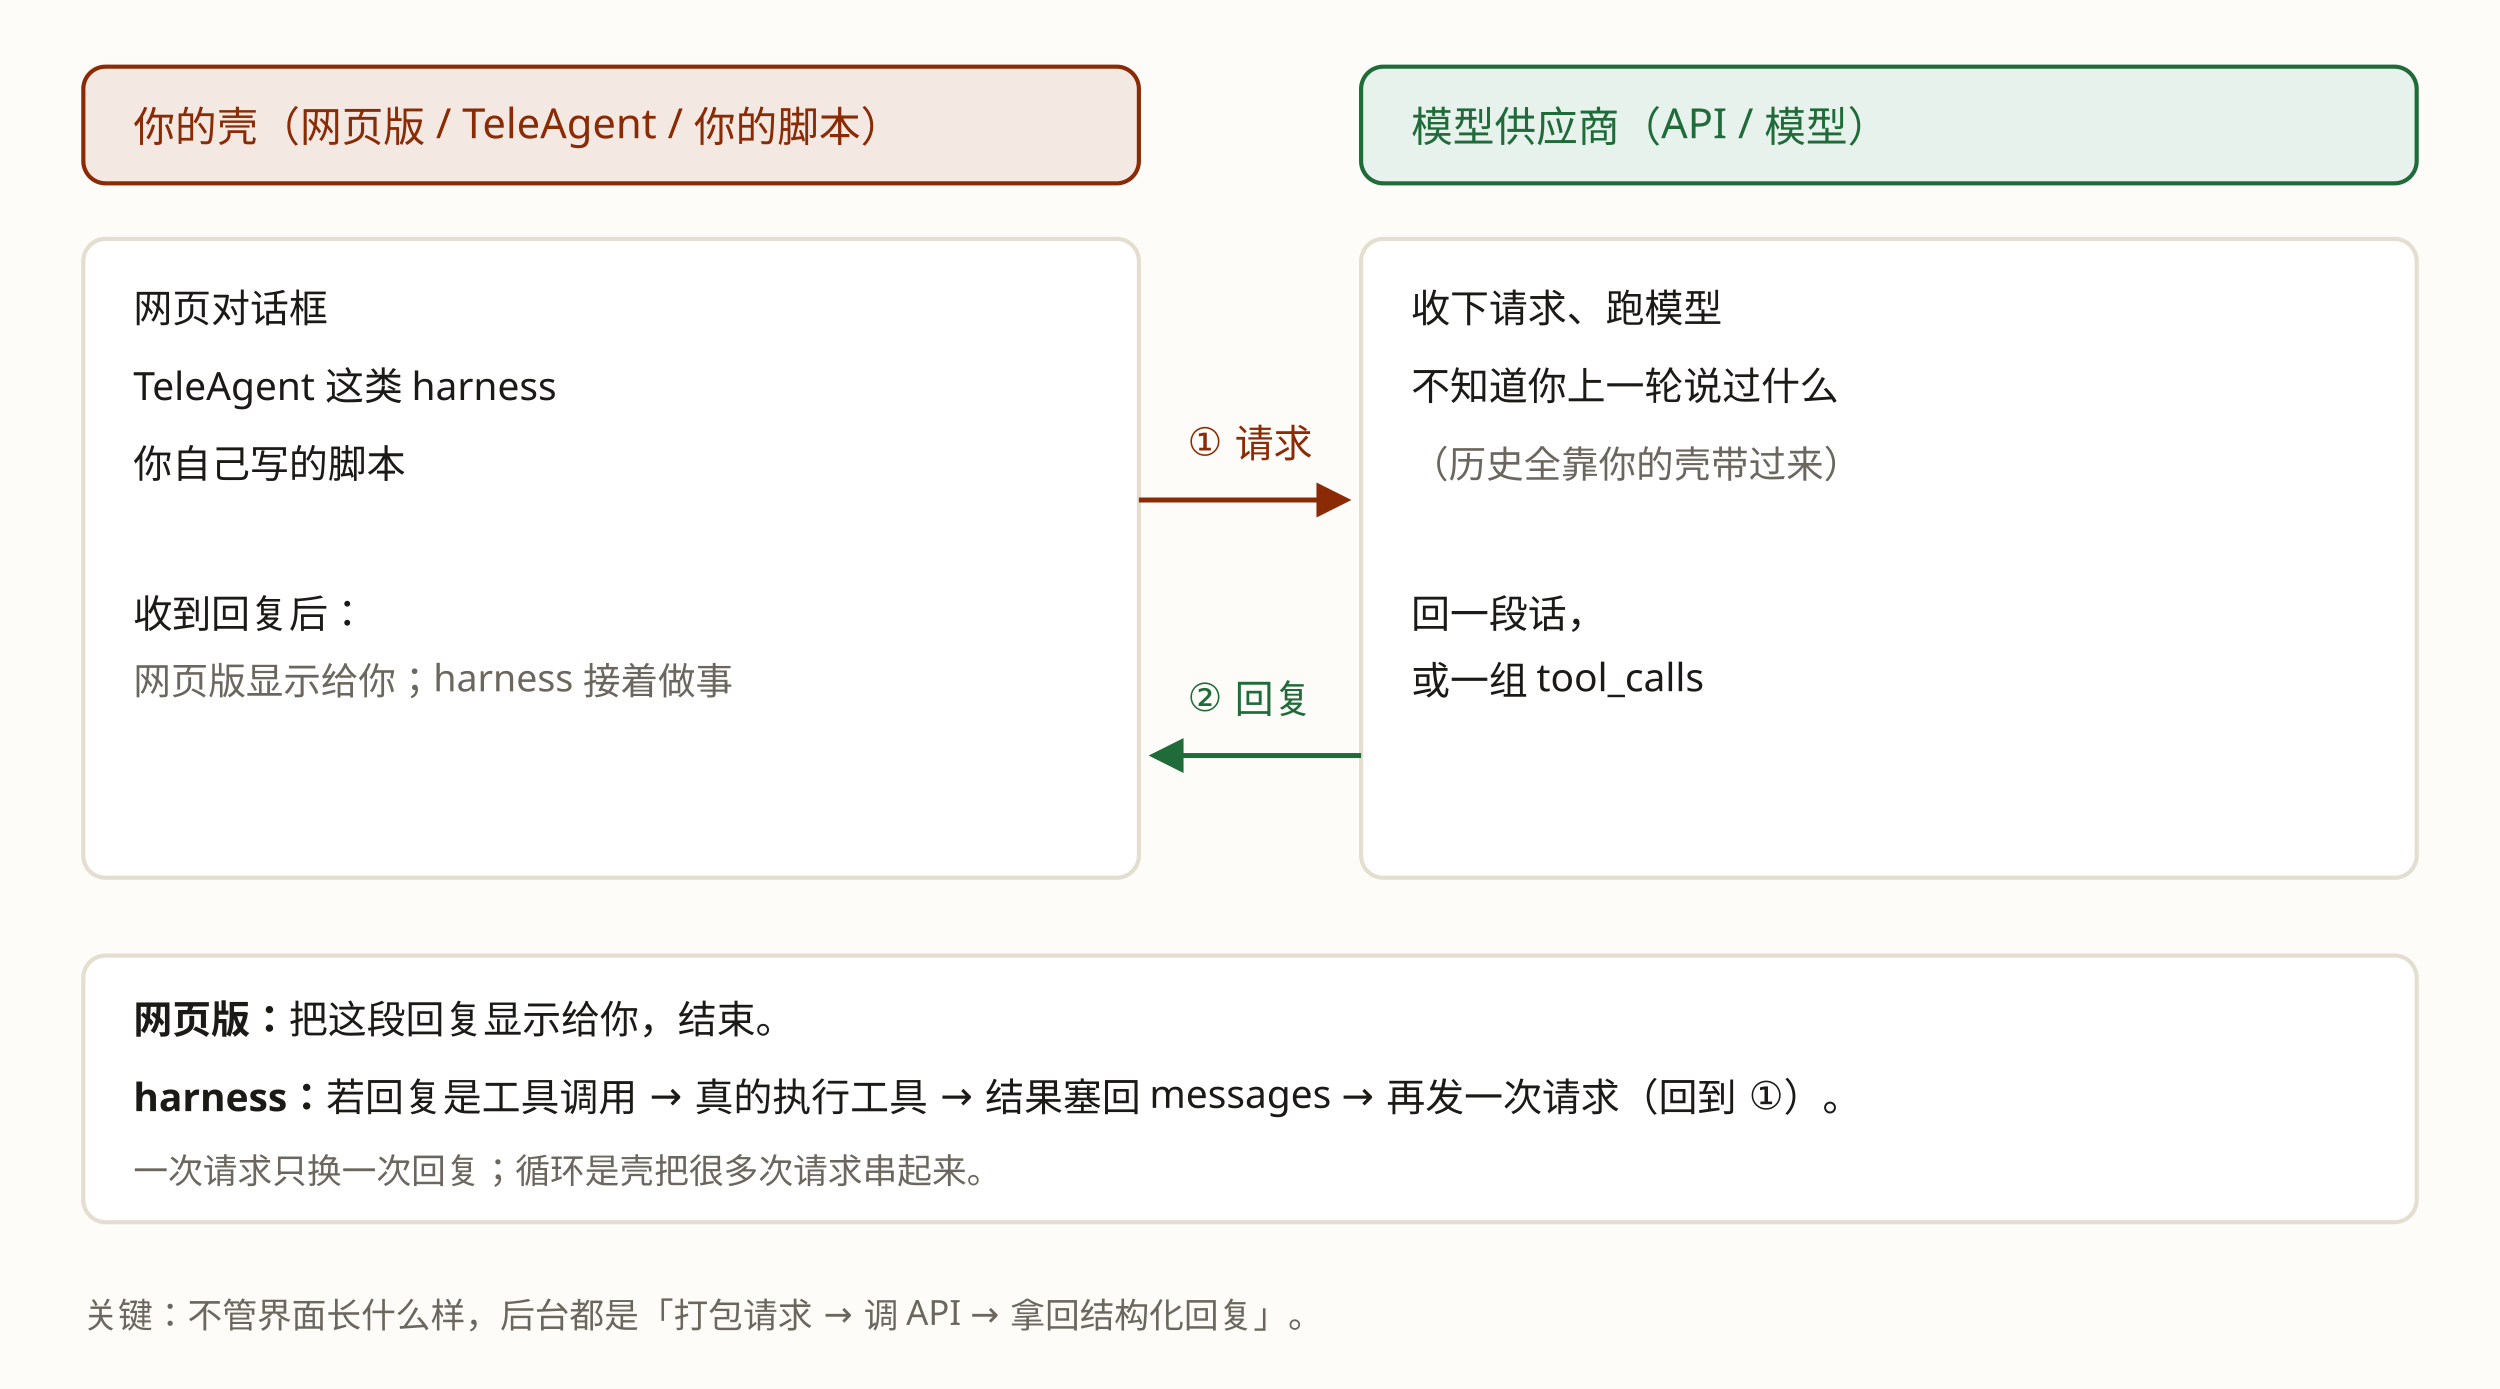
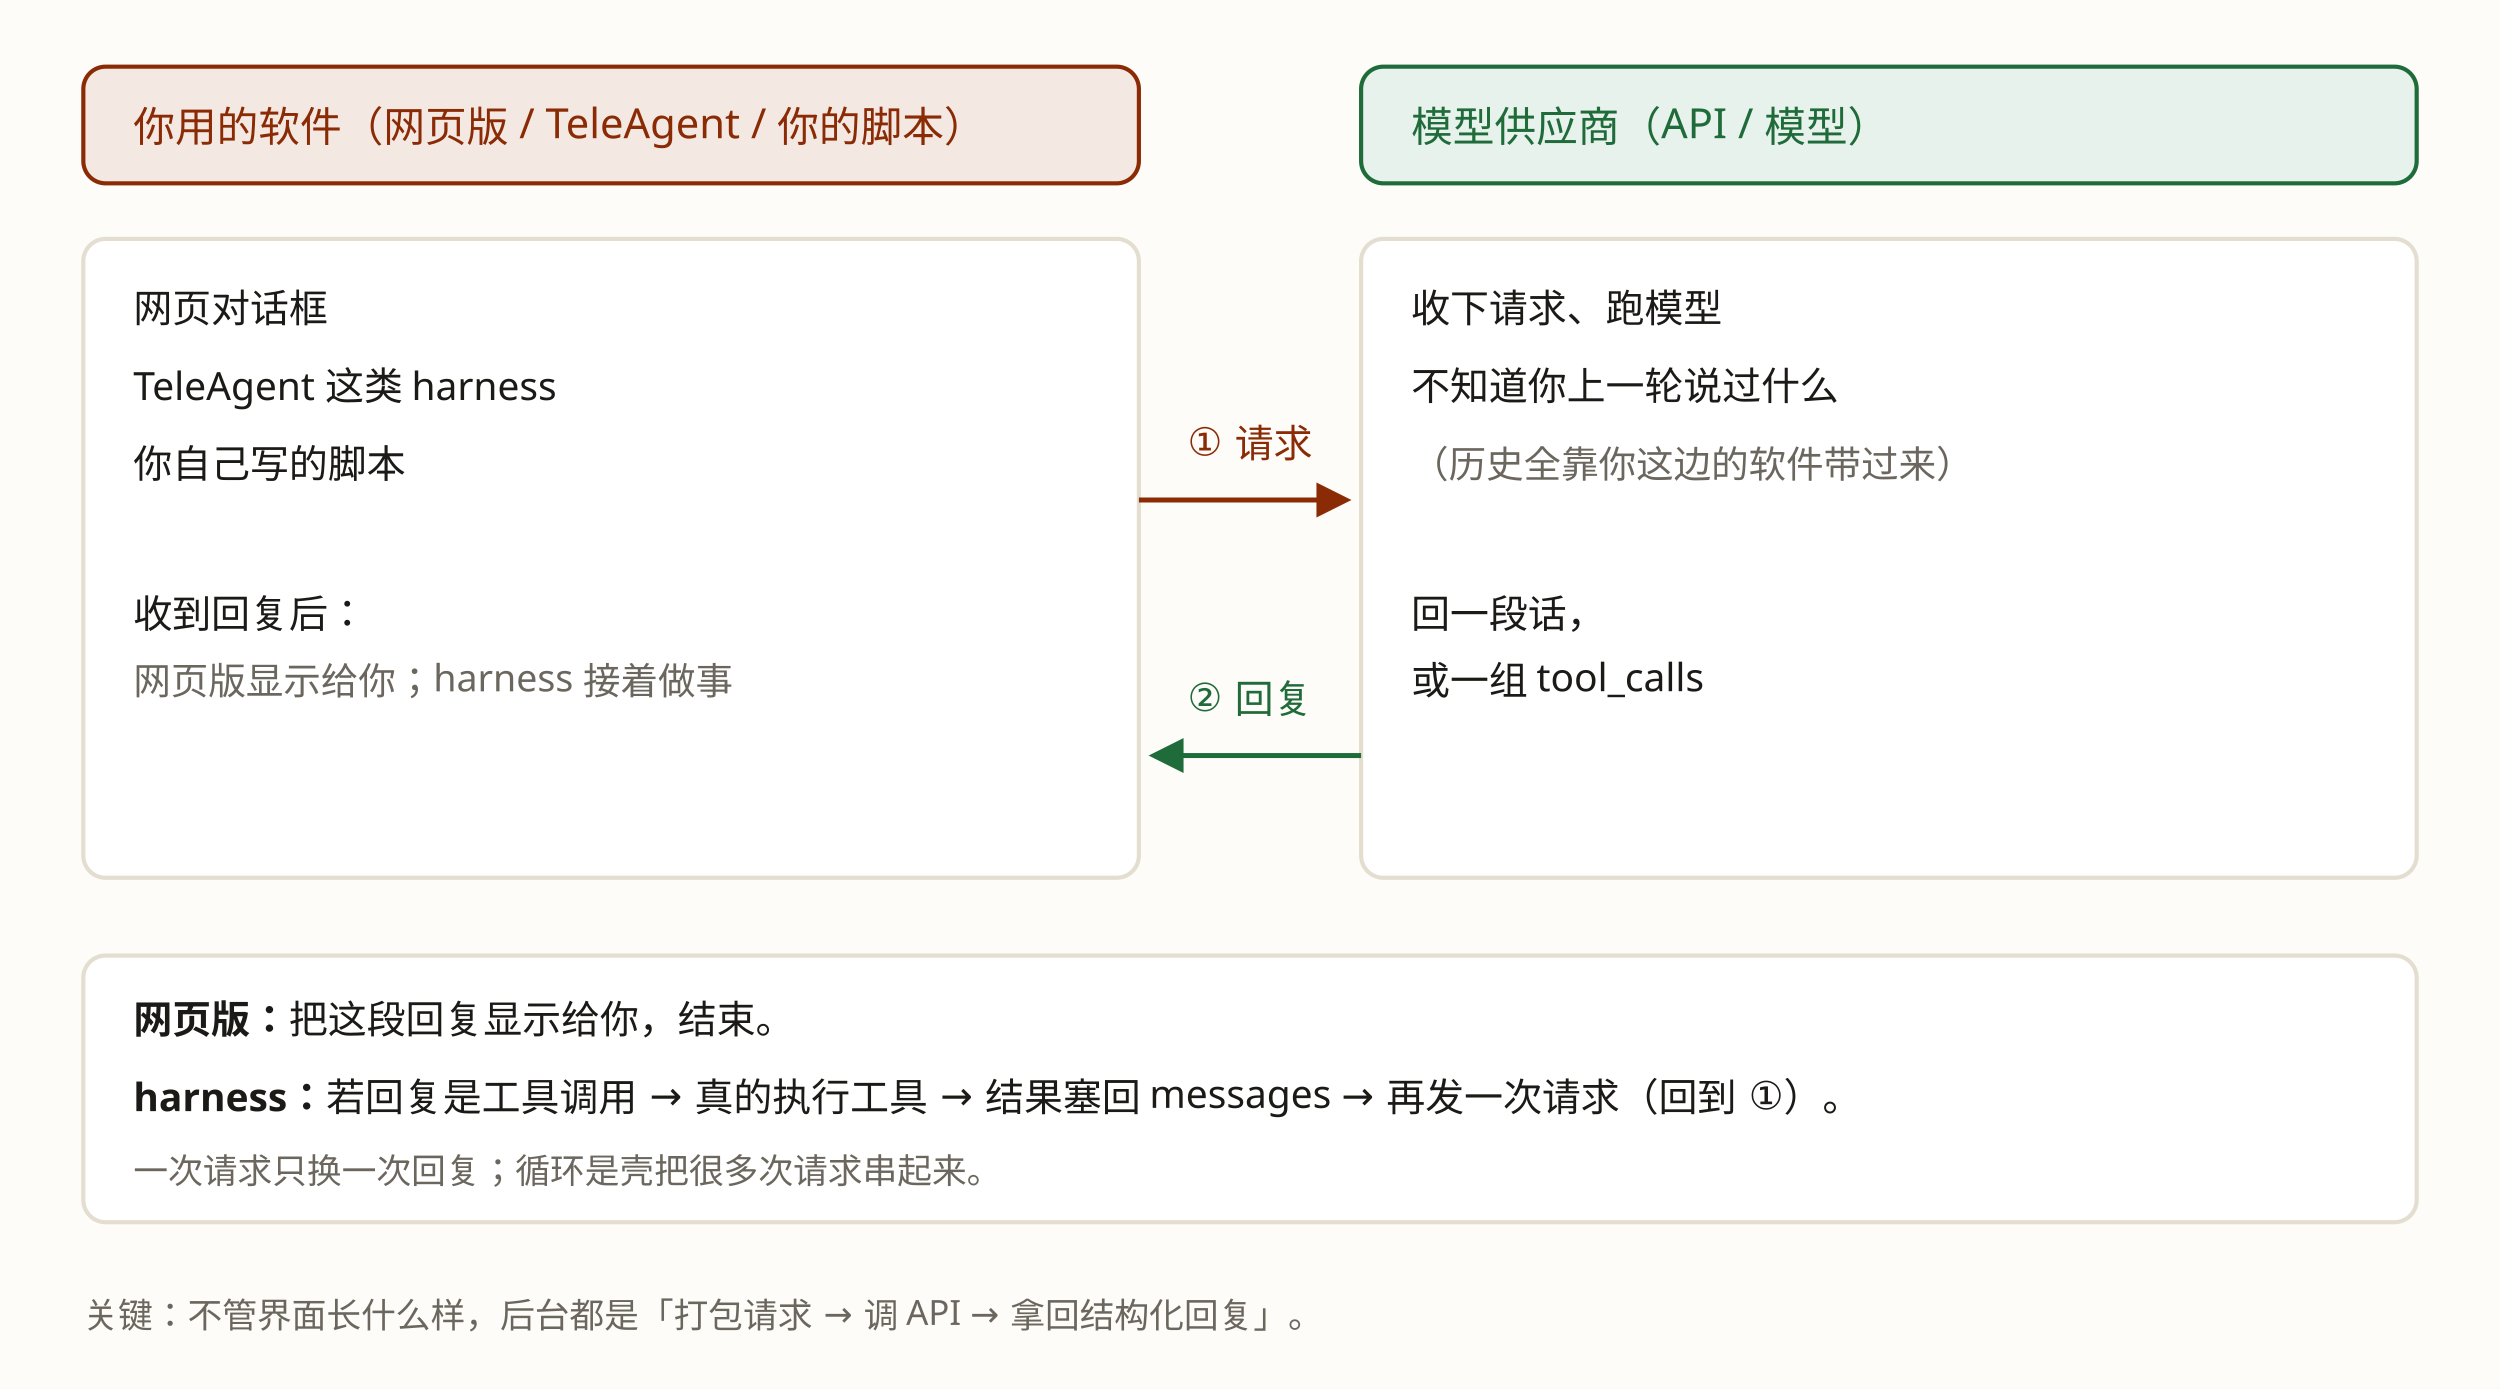
<svg xmlns="http://www.w3.org/2000/svg" viewBox="0 0 900 500" width="900" height="500" role="img" aria-label="请求与回复：网页版、TeleAgent 和你自己的脚本，都是把输入打包成请求发给模型供应商的 API，再拿回一段结构化回复">
  <defs>
    <marker id="rr-right" viewBox="0 0 10 10" refX="8" refY="5" markerWidth="7" markerHeight="7" orient="auto">
      <path d="M0,0 L10,5 L0,10 z" fill="#8a2b06" />
    </marker>
    <marker id="rr-left" viewBox="0 0 10 10" refX="8" refY="5" markerWidth="7" markerHeight="7" orient="auto">
      <path d="M0,0 L10,5 L0,10 z" fill="#1f6b3a" />
    </marker>
  </defs>
  <rect x="0" y="0" width="900" height="500" fill="#fdfcf8" />
  <rect x="30" y="24" width="380" height="42" rx="8" fill="#f4e9e2" stroke="#8a2b06" stroke-width="1.5" />
-   <text x="48" y="51" font-family="sans-serif" font-size="15" fill="#8a2b06">你的壳（网页版 / TeleAgent / 你的脚本）</text>
+   <text x="48" y="51" font-family="sans-serif" font-size="15" fill="#8a2b06">你用的软件（网页版 / TeleAgent / 你的脚本）</text>
  <rect x="490" y="24" width="380" height="42" rx="8" fill="#e8f2ec" stroke="#1f6b3a" stroke-width="1.5" />
  <text x="508" y="51" font-family="sans-serif" font-size="15" fill="#1f6b3a">模型供应商（API / 模型）</text>
  <rect x="30" y="86" width="380" height="230" rx="8" fill="#fff" stroke="#e4ded1" stroke-width="1.5" />
  <text x="48" y="116" font-family="sans-serif" font-size="14" fill="#1b1a17">网页对话框</text>
  <text x="48" y="144" font-family="sans-serif" font-size="14" fill="#1b1a17">TeleAgent 这类 harness</text>
  <text x="48" y="172" font-family="sans-serif" font-size="14" fill="#1b1a17">你自己写的脚本</text>
  <text x="48" y="226" font-family="sans-serif" font-size="14" fill="#1b1a17">收到回复后：</text>
  <text x="48" y="250" font-family="sans-serif" font-size="13.5" fill="#6c675e">网页版显示给你；harness 接着做事</text>
  <rect x="490" y="86" width="380" height="230" rx="8" fill="#fff" stroke="#e4ded1" stroke-width="1.5" />
  <text x="508" y="116" font-family="sans-serif" font-size="14" fill="#1b1a17">收下请求、跑模型</text>
  <text x="508" y="144" font-family="sans-serif" font-size="14" fill="#1b1a17">不知道你上一轮说过什么</text>
-   <text x="508" y="172" font-family="sans-serif" font-size="13.5" fill="#6c675e">（历史全靠你的壳带过来）</text>
+   <text x="508" y="172" font-family="sans-serif" font-size="13.5" fill="#6c675e">（历史全靠你这边的软件带过来）</text>
  <text x="508" y="226" font-family="sans-serif" font-size="14" fill="#1b1a17">回一段话，</text>
  <text x="508" y="250" font-family="sans-serif" font-size="14" fill="#1b1a17">或一组 tool_calls</text>
  <line x1="410" y1="180" x2="484" y2="180" stroke="#8a2b06" stroke-width="1.8" marker-end="url(#rr-right)" />
  <text x="450" y="164" text-anchor="middle" font-family="sans-serif" font-size="14" fill="#8a2b06">① 请求</text>
  <line x1="490" y1="272" x2="416" y2="272" stroke="#1f6b3a" stroke-width="1.8" marker-end="url(#rr-left)" />
  <text x="450" y="256" text-anchor="middle" font-family="sans-serif" font-size="14" fill="#1f6b3a">② 回复</text>
  <rect x="30" y="344" width="840" height="96" rx="8" fill="#fff" stroke="#e4ded1" stroke-width="1.5" />
  <text x="48" y="372" font-family="sans-serif" font-size="14" fill="#1b1a17">
    <tspan font-weight="bold">网页版：</tspan>把这段回复显示给你，结束。</text>
  <text x="48" y="400" font-family="sans-serif" font-size="14" fill="#1b1a17">
    <tspan font-weight="bold">harness：</tspan>若回复是工具调用 → 真的执行工具 → 结果塞回 messages → 再发一次请求（回到 ①）。</text>
  <text x="48" y="426" font-family="sans-serif" font-size="12.5" fill="#6c675e">一次请求只换一次回复；循环是壳把很多次请求串起来。</text>
  <text x="30" y="478" font-family="sans-serif" font-size="12.5" fill="#6c675e">关键：不管界面长什么样，后台都是「打包请求 → 调 API → 拿回结构化回复」。</text>
</svg>
